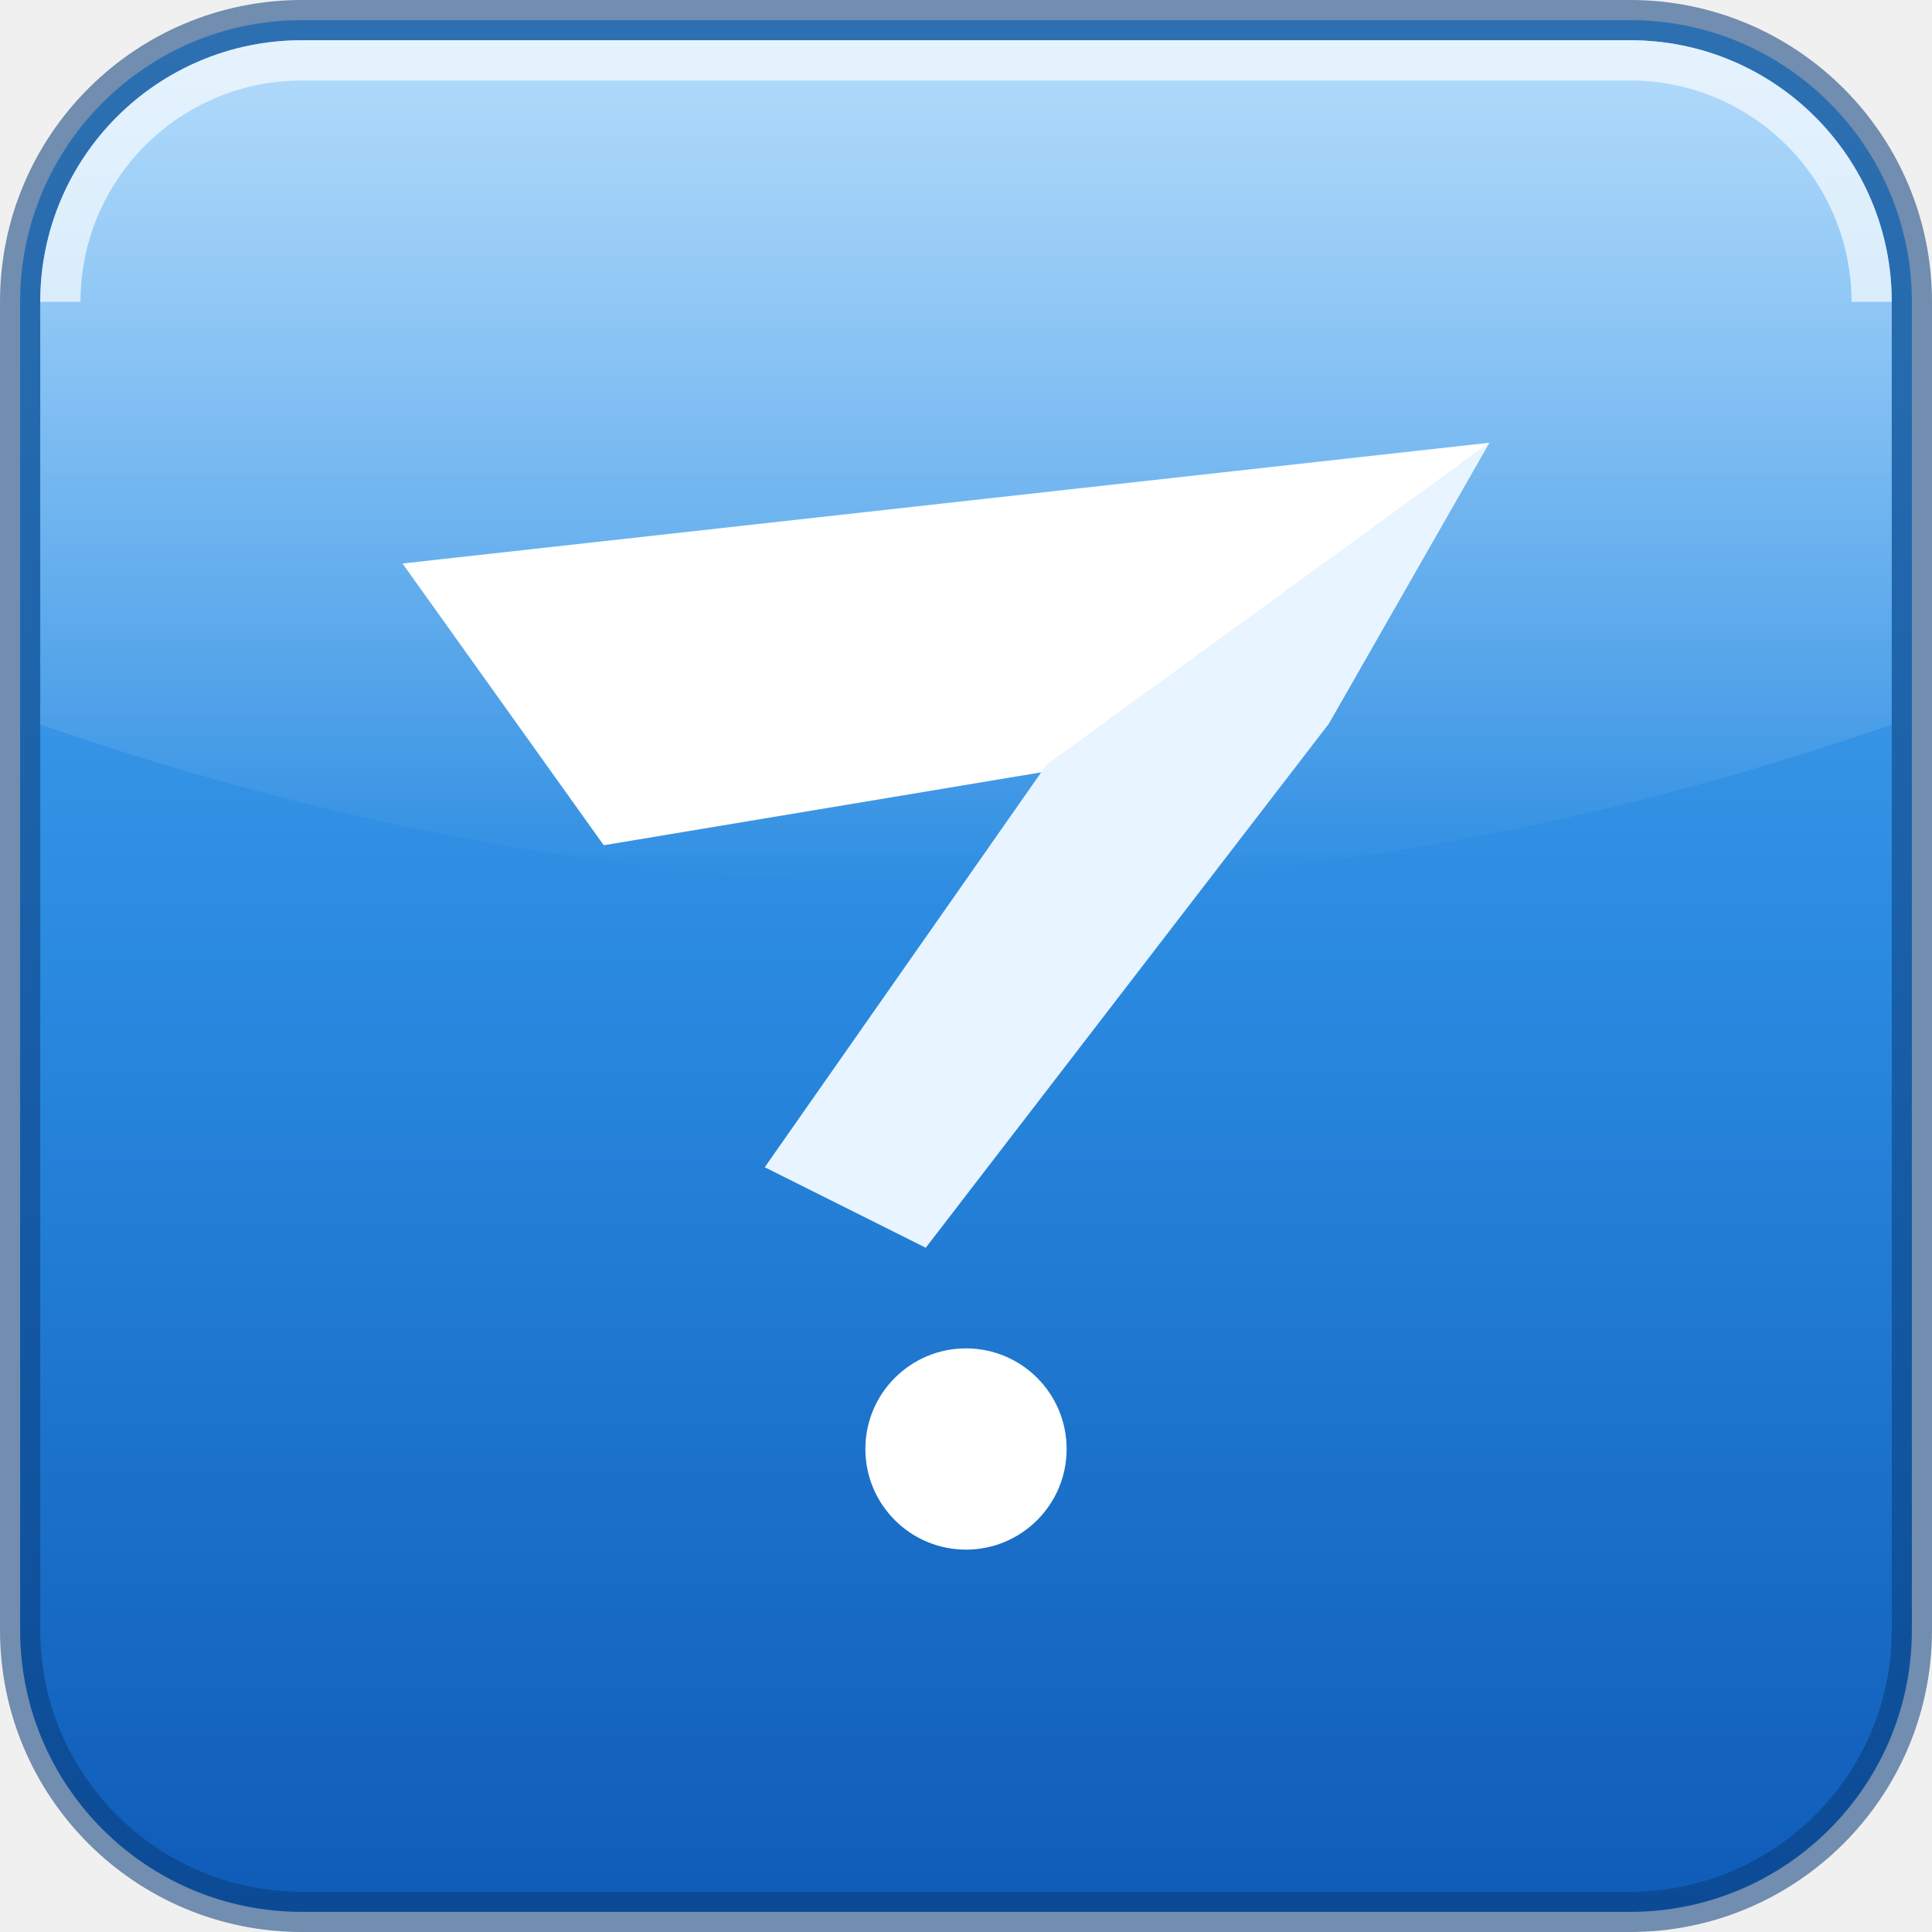
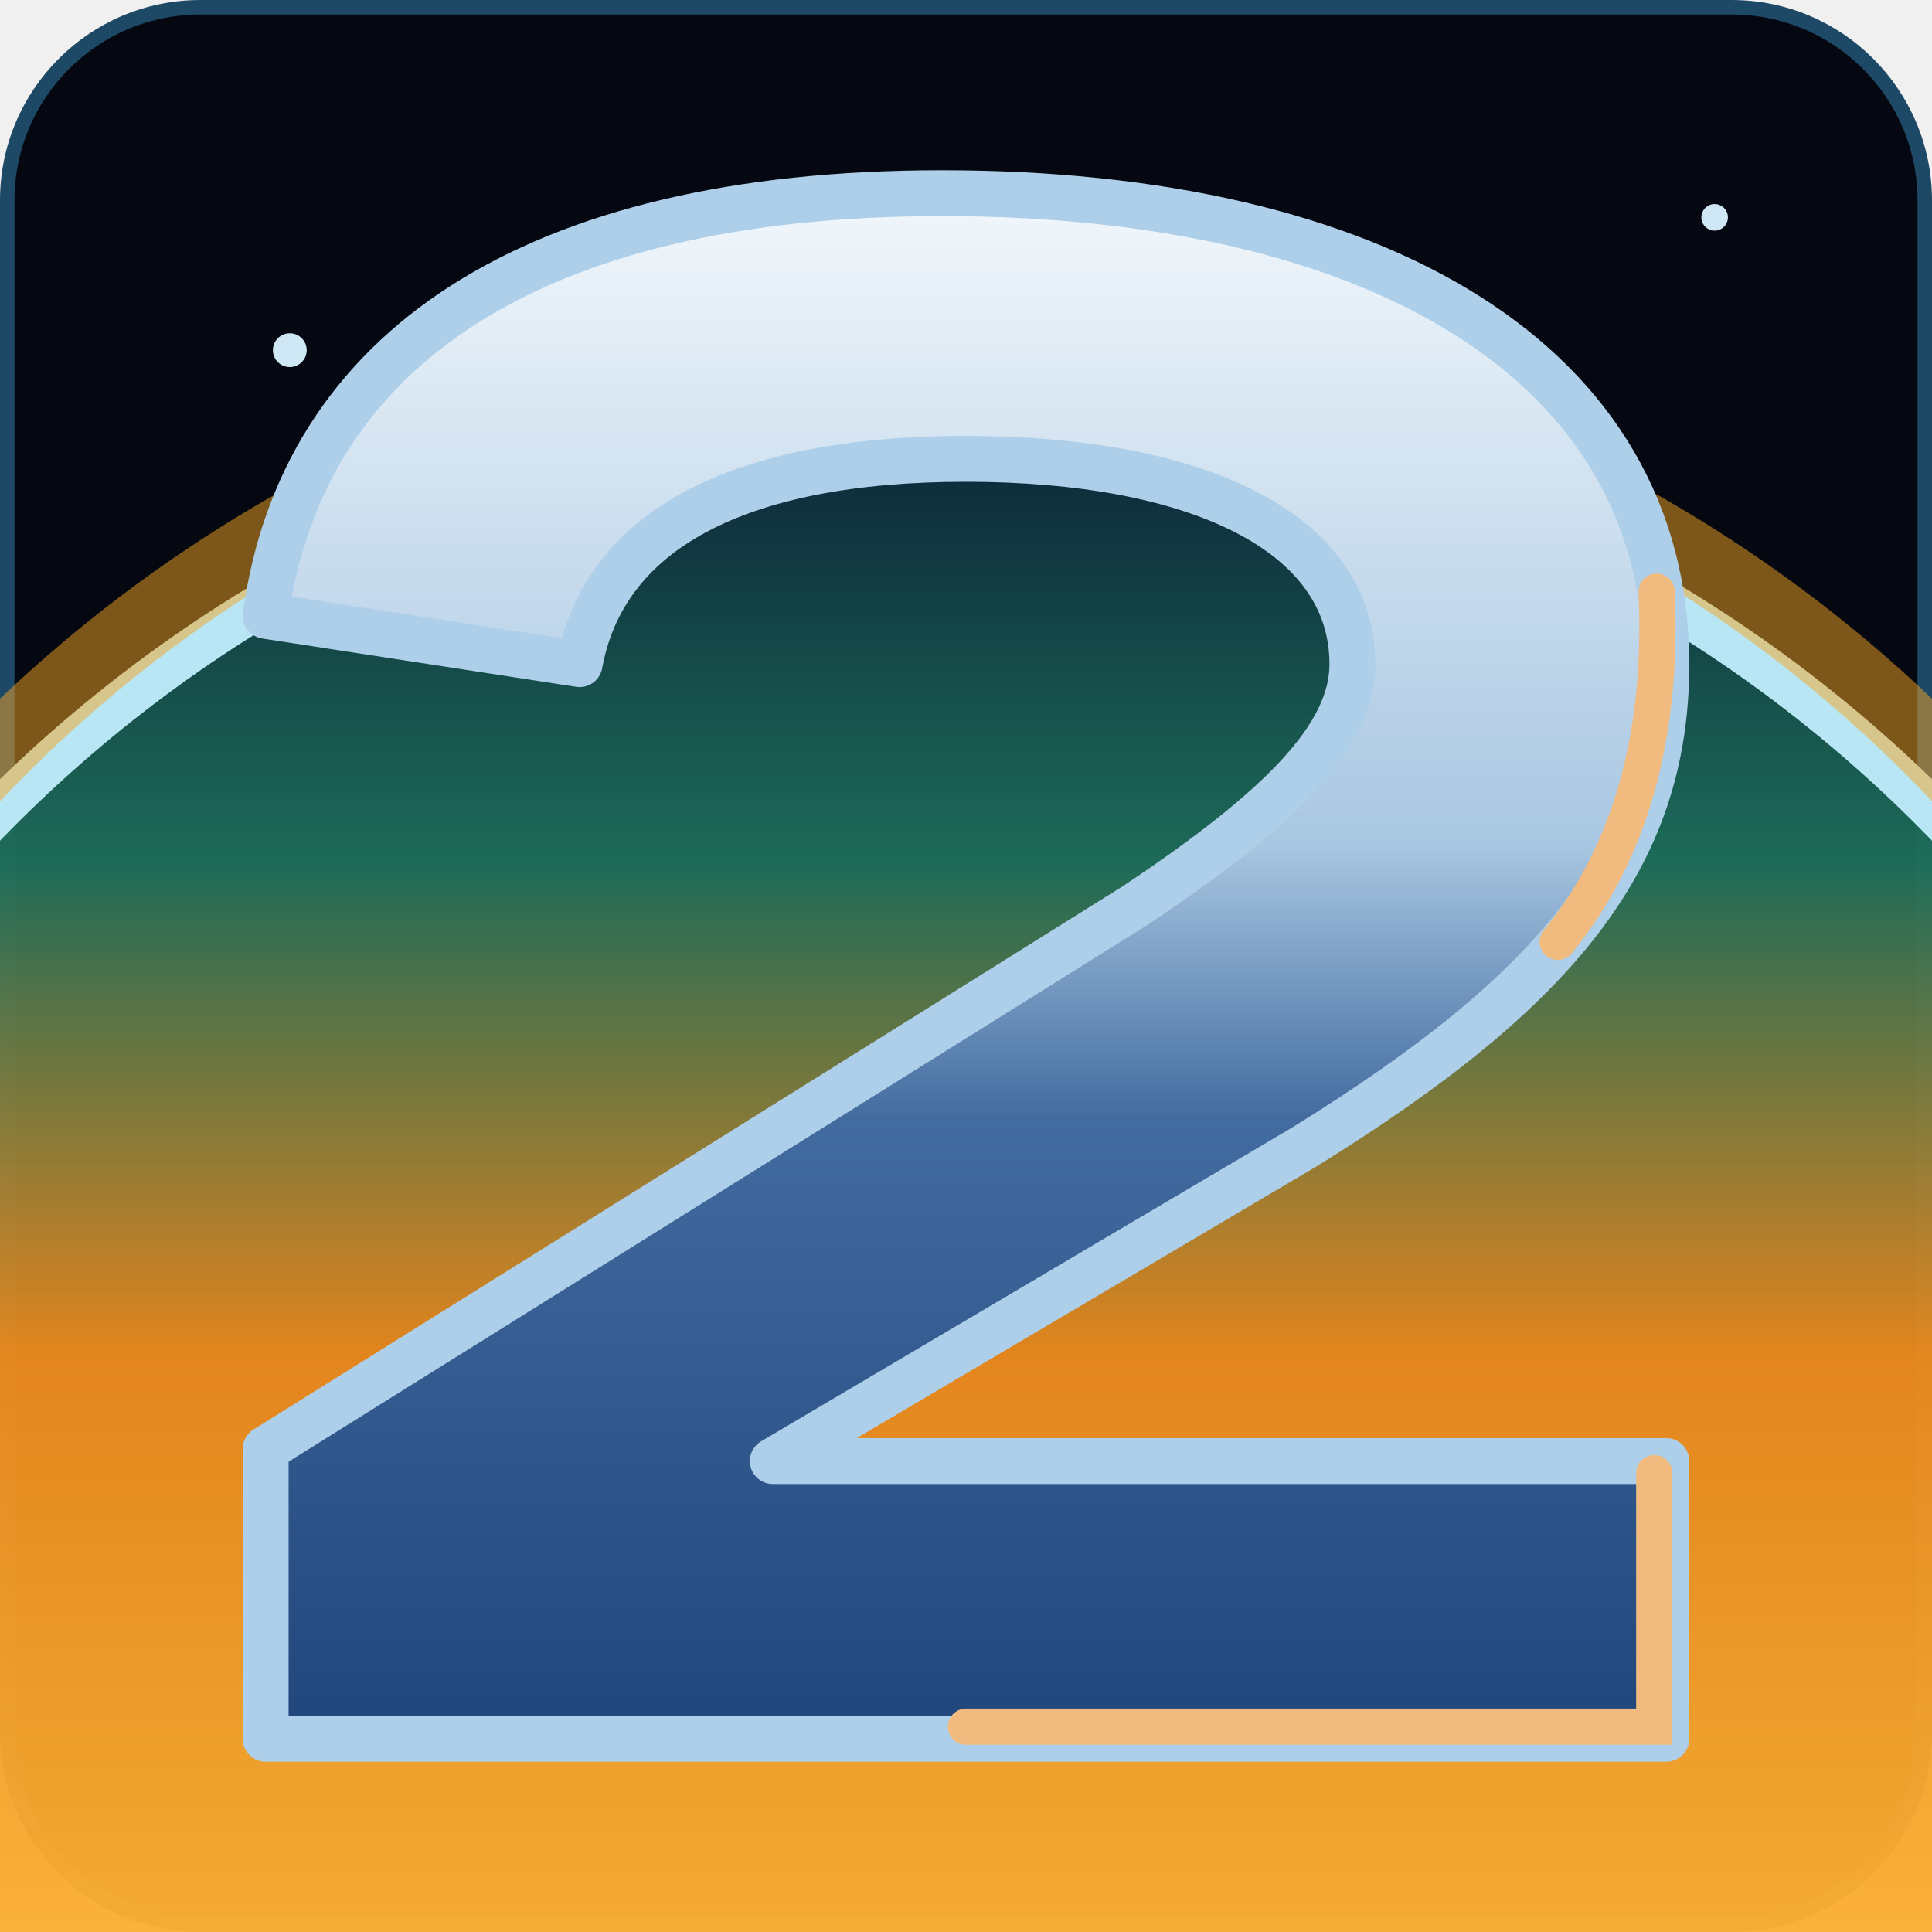
- <svg xmlns="http://www.w3.org/2000/svg" width="48" height="48" viewBox="0 0 48 48" role="img" aria-labelledby="uplink-title">
+ <svg xmlns="http://www.w3.org/2000/svg" viewBox="0 0 48 48" width="48" height="48" role="img" aria-labelledby="uplink-title">
  <defs>
-     <linearGradient id="uplink-blue" x2="0" y2="1">
-       <stop stop-color="#59b0f5" />
-       <stop offset=".5" stop-color="#2a8ae0" />
-       <stop offset="1" stop-color="#0f5cb8" />
+     <linearGradient id="uplink-two" x2="0" y2="1">
+       <stop stop-color="#F1F7FB" />
+       <stop offset=".42" stop-color="#A9C7E2" />
+       <stop offset=".6" stop-color="#426B9F" />
+       <stop offset="1" stop-color="#21467C" />
    </linearGradient>
-     <linearGradient id="uplink-gloss" x2="0" y2="1">
-       <stop stop-color="#fff" stop-opacity=".55" />
-       <stop offset="1" stop-color="#fff" stop-opacity="0" />
+     <linearGradient id="uplink-sunrise" x1="0" y1="0" x2="0" y2="1">
+       <stop stop-color="#0B2138" />
+       <stop offset=".3" stop-color="#1E6E5A" />
+       <stop offset=".62" stop-color="#E8891E" />
+       <stop offset="1" stop-color="#FBB034" />
    </linearGradient>
  </defs>
-   <rect x=".5" y=".5" width="47" height="47" rx="7" fill="url(#uplink-blue)" stroke="#0a3d7a" stroke-opacity=".55" />
-   <path d="M1 7.5A6.5 6.5 0 0 1 7.5 1h33A6.5 6.5 0 0 1 47 7.5V18Q24 26 1 18Z" fill="url(#uplink-gloss)" />
-   <path d="M1.5 7.5a6 6 0 0 1 6-6h33a6 6 0 0 1 6 6" fill="none" stroke="#fff" stroke-opacity=".66" stroke-width="1" />
-   <polygon points="10,14 37,11 33,18 15,21" fill="#fff" />
-   <polygon points="26,19 37,11 33,18 23,31 19,29" fill="#e8f4ff" />
-   <circle cx="24" cy="36" r="2.5" fill="#fff" />
+   <g transform="scale(3)">
+     <rect x=".06" y=".06" width="15.88" height="15.88" rx="1.6" fill="#050810" stroke="#1E4966" stroke-width=".12" />
+     <circle cx="2.4" cy="2.9" r=".14" fill="#CFE7F5" />
+     <circle cx="14.2" cy="1.8" r=".11" fill="#CFE7F5" />
+     <path d="M-3 12.1 A11.3 11.3 0 0 1 19 12.1 L19 16 L-3 16 Z" fill="url(#uplink-sunrise)" opacity=".97" />
+     <path d="M-3 12.1 A11.3 11.3 0 0 1 19 12.1" fill="none" stroke="#B8E6F5" stroke-width=".36" />
+     <path d="M-3 12.1 A11.3 11.3 0 0 1 19 12.1" fill="none" stroke="#F5A623" stroke-width=".6" opacity=".5" transform="translate(0 -.5)" />
+     <path d="M2.2 5.1C2.5 2.9 4.4 1.6 7.8 1.6C11.4 1.6 13.8 3 13.8 5.5C13.8 7.1 12.9 8.2 10.8 9.5L6.4 12.1H13.8V14.4H2.2V12L9.4 7.5C10.6 6.7 11.2 6.1 11.2 5.5C11.2 4.4 9.9 3.8 8 3.8C6.1 3.8 5 4.4 4.8 5.5Z" fill="url(#uplink-two)" stroke="#AECFE9" stroke-width=".38" stroke-linejoin="round" />
+     <path d="M13.72 4.9Q13.8 6.7 12.9 7.8M13.7 12.2V14.3H8" fill="none" stroke="#F1BB7F" stroke-width=".3" stroke-linecap="round" />
+   </g>
</svg>
